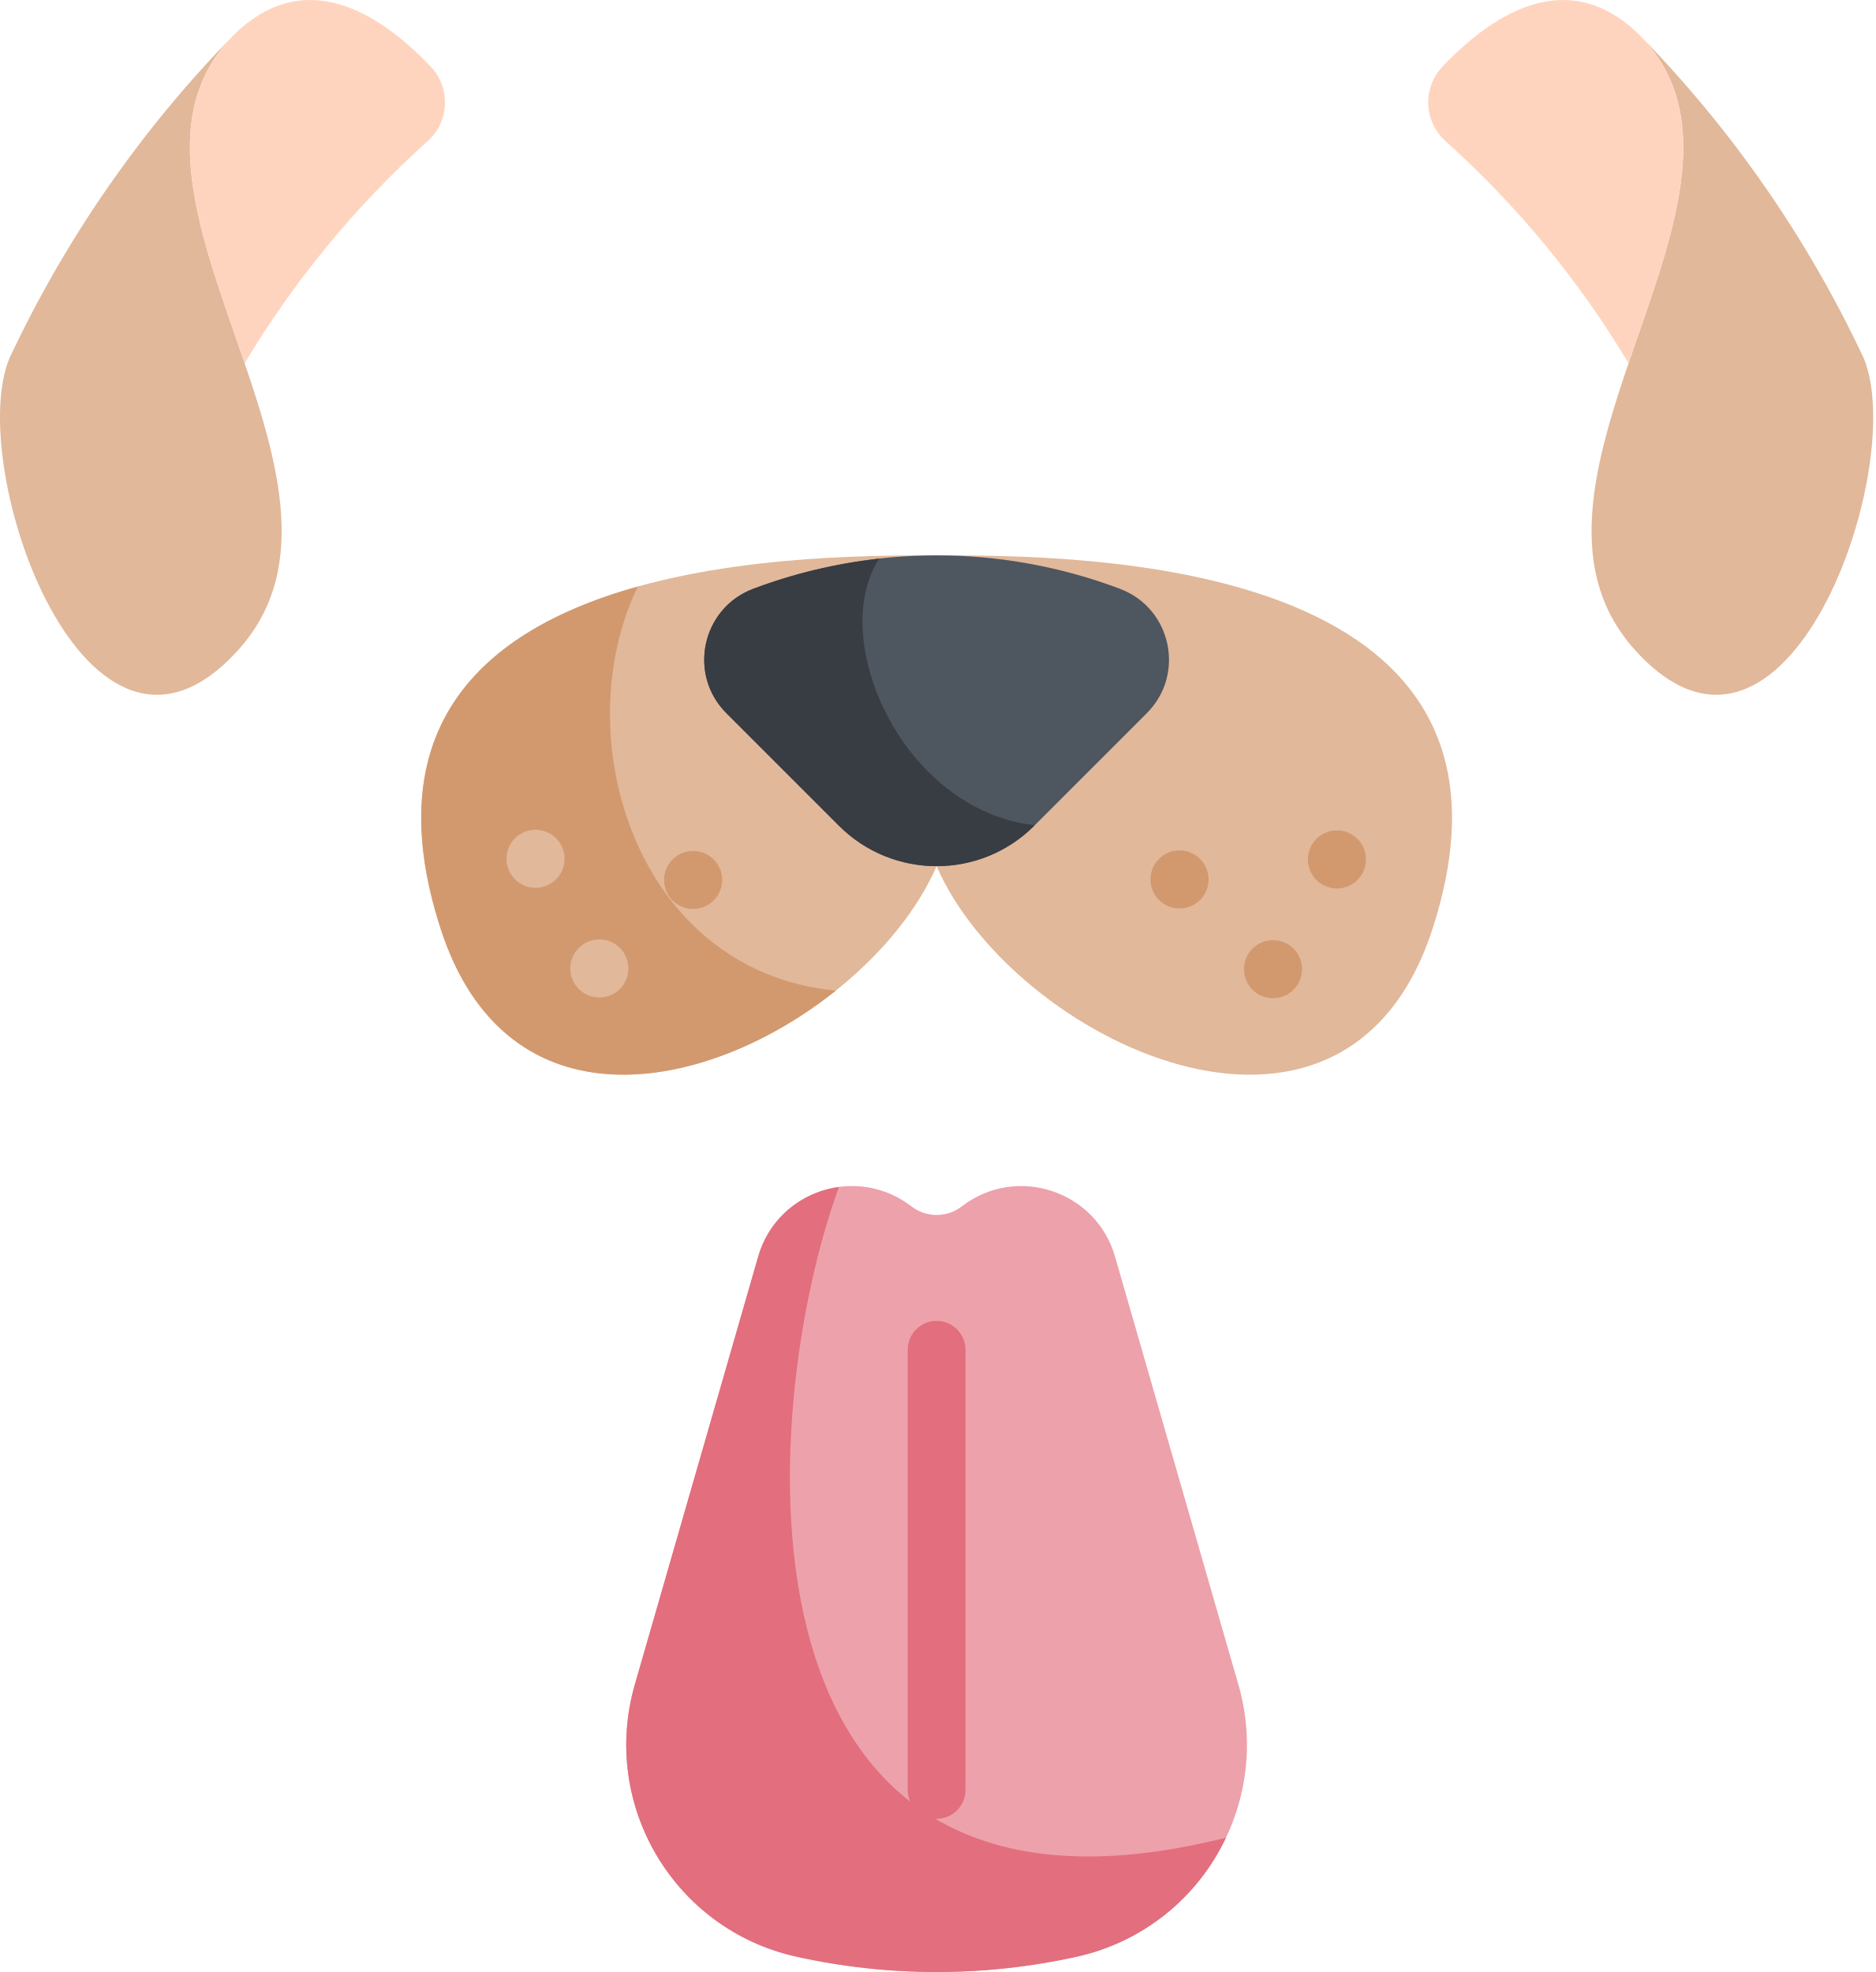
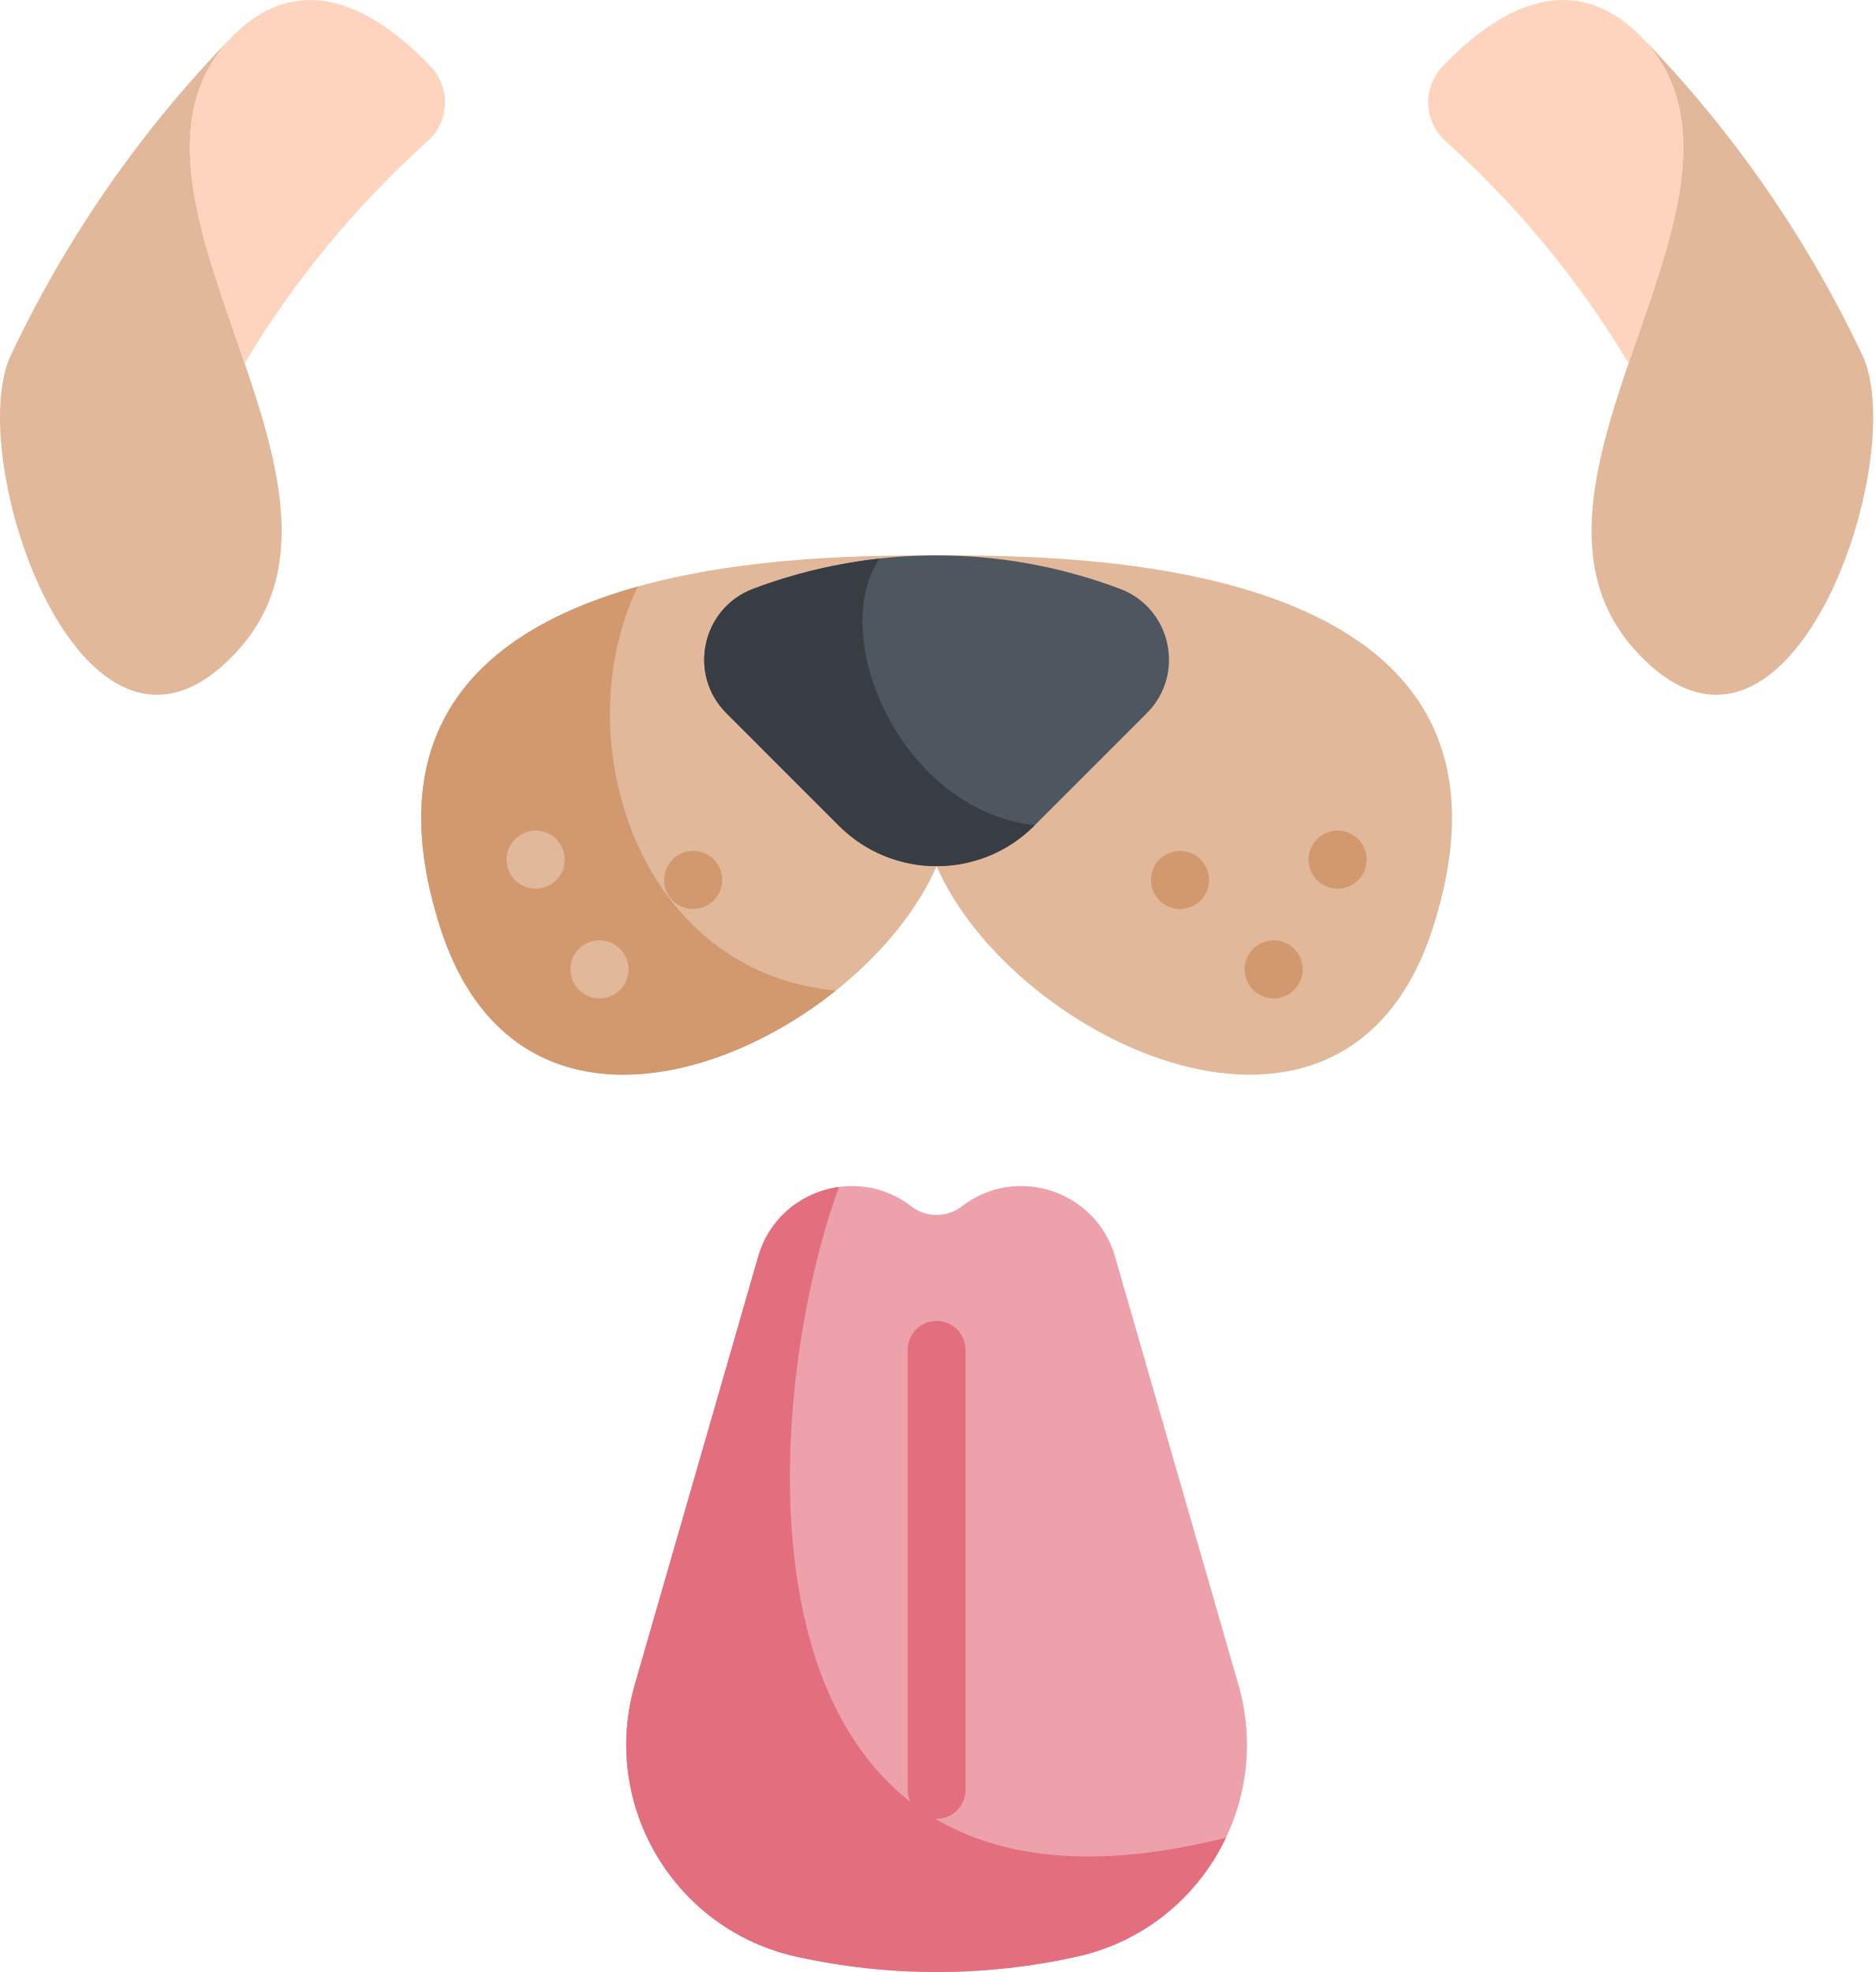
- <svg xmlns="http://www.w3.org/2000/svg" width="97" height="102">
-   <g fill-rule="nonzero" fill="none">
-     <path d="M48.44 44.802c3.869 8.94 21.095 17.39 25.66 3.203 6.204-19.273-18.359-19.279-25.66-19.279-7.303 0-31.866.006-25.663 19.28C27.343 62.19 44.57 53.74 48.44 44.801z" fill="#E1B89A" />
-     <path d="M32.988 30.337c-7.442 2.073-13.703 6.816-10.21 17.668 3.388 10.528 13.747 8.588 20.448 3.234-10.37-.997-13.986-13.17-10.238-20.902z" fill="#D2996F" />
-     <path d="M29.185 44.223a1.502 1.502 0 1 0-2.964.481 1.502 1.502 0 0 0 2.964-.48z" fill="#E1B89A" />
-     <path d="M36.909 44.453a1.5 1.5 0 1 0-2.124 2.124 1.5 1.5 0 1 0 2.124-2.124z" fill="#D2996F" />
-     <path d="M32.486 49.899a1.502 1.502 0 1 0-2.964.48 1.502 1.502 0 0 0 2.964-.48z" fill="#E1B89A" />
-     <g fill="#D2996F">
-       <path d="M69.636 43.034a1.502 1.502 0 1 0-.916 2.86 1.502 1.502 0 0 0 .916-2.86zM62.092 44.453a1.502 1.502 0 1 0-2.124 2.123 1.502 1.502 0 0 0 2.124-2.123zM66.248 48.686a1.502 1.502 0 1 0-.754 2.907 1.502 1.502 0 0 0 .754-2.907z" />
+ <svg xmlns="http://www.w3.org/2000/svg" width="97px" height="102px" viewBox="0 0 97 102" version="1.1">
+   <g id="Page-1" stroke="none" stroke-width="1" fill="none" fill-rule="evenodd">
+     <g id="Desktop-HD-Copy-2" transform="translate(-446, -4318)" fill-rule="nonzero">
+       <g id="dog" transform="translate(446, 4318)">
+         <path d="M48.439,44.802 C52.309,53.742 69.535,62.191 74.101,48.005 C80.304,28.732 55.741,28.726 48.439,28.726 C41.137,28.726 16.574,28.732 22.777,48.005 C27.343,62.191 44.569,53.741 48.439,44.802 Z" id="Path" fill="#E1B89A" />
+         <path d="M32.988,30.337 C25.546,32.41 19.285,37.153 22.777,48.005 C26.166,58.533 36.525,56.593 43.226,51.239 C32.856,50.242 29.24,38.069 32.988,30.337 L32.988,30.337 Z" id="Path" fill="#D2996F" />
+         <path d="M29.185,44.223 C29.052,43.405 28.281,42.848 27.463,42.981 C26.644,43.115 26.088,43.886 26.221,44.704 C26.354,45.523 27.125,46.079 27.943,45.946 C28.762,45.813 29.318,45.042 29.185,44.223 Z" id="Path" fill="#E1B89A" />
+         <path d="M36.909,44.453 C36.322,43.866 35.371,43.866 34.785,44.453 C34.199,45.039 34.199,45.99 34.785,46.577 C35.371,47.163 36.322,47.163 36.909,46.577 C37.495,45.99 37.495,45.039 36.909,44.453 Z" id="Path" fill="#D2996F" />
+         <path d="M32.486,49.899 C32.353,49.08 31.582,48.524 30.764,48.657 C29.944,48.79 29.389,49.561 29.522,50.38 C29.654,51.199 30.426,51.755 31.245,51.622 C32.063,51.489 32.619,50.718 32.486,49.899 L32.486,49.899 Z" id="Path" fill="#E1B89A" />
+         <g id="Group" transform="translate(59.35524, 42.83203)" fill="#D2996F">
+           <path d="M10.281,0.202 C9.491,-0.051 8.646,0.384 8.393,1.174 C8.14,1.964 8.575,2.81 9.365,3.063 C10.154,3.316 10.999,2.881 11.253,2.091 C11.506,1.301 11.071,0.455 10.281,0.202 Z" id="Path" />
+           <path d="M2.736,1.621 C2.15,1.034 1.199,1.034 0.612,1.621 C0.026,2.208 0.026,3.159 0.612,3.745 C1.199,4.331 2.15,4.331 2.736,3.745 C3.322,3.159 3.322,2.208 2.736,1.621 Z" id="Path" />
+           <path d="M6.893,5.854 C6.09,5.645 5.27,6.128 5.062,6.931 C4.854,7.734 5.337,8.553 6.14,8.761 C6.942,8.97 7.762,8.487 7.969,7.684 C8.177,6.881 7.696,6.061 6.893,5.854 Z" id="Path" />
+         </g>
+         <path d="M59.31,36.889 L53.491,42.709 C50.701,45.5 46.177,45.5 43.387,42.709 L37.568,36.889 C35.557,34.878 36.293,31.461 38.954,30.456 C45.067,28.15 51.811,28.15 57.924,30.456 C60.585,31.461 61.321,34.878 59.31,36.889 Z" id="Path" fill="#4E5660" />
+         <path d="M45.467,28.898 C43.256,29.144 41.067,29.659 38.954,30.456 C36.293,31.46 35.557,34.878 37.568,36.889 L43.387,42.709 C46.177,45.5 50.701,45.5 53.491,42.709 L53.513,42.687 C46.65,41.905 42.774,33.042 45.467,28.898 L45.467,28.898 Z" id="Path" fill="#383C43" />
+         <path d="M49.74,62.4 C48.974,62.991 47.904,62.991 47.138,62.4 C44.319,60.226 40.196,61.577 39.211,64.997 L32.83,87.135 C31.036,93.361 34.869,99.81 41.194,101.209 C45.967,102.264 50.911,102.264 55.684,101.209 C62.009,99.81 65.842,93.361 64.047,87.135 L57.667,64.997 C56.682,61.577 52.559,60.226 49.74,62.4 L49.74,62.4 Z" id="Path" fill="#EDA1AB" />
+         <path d="M41.194,101.209 C45.967,102.264 50.912,102.264 55.684,101.209 C59.218,100.427 61.973,98.069 63.403,95.054 C37.141,101.64 39.139,73.002 43.389,61.394 C41.508,61.65 39.8,62.954 39.211,64.998 L32.83,87.135 C31.036,93.361 34.869,99.81 41.194,101.209 L41.194,101.209 Z" id="Path" fill="#E26E7E" />
+         <path d="M48.439,94.076 C47.614,94.076 46.945,93.407 46.945,92.582 L46.945,69.817 C46.945,68.992 47.614,68.323 48.439,68.323 C49.264,68.323 49.933,68.992 49.933,69.817 L49.933,92.582 C49.933,93.407 49.264,94.076 48.439,94.076 Z" id="Path" fill="#E26E7E" />
+         <path d="M12.044,1.854 C4.226,9.863 20.17,24.884 12.336,33.605 C4.503,42.325 -1.818,24.189 0.477,18.559 L0.477,18.555 C3.383,12.342 7.31,6.703 12.044,1.854 Z" id="Path" fill="#E1B89A" />
+         <path d="M12.657,18.801 C10.511,12.505 7.836,6.164 12.044,1.854 C15.627,-1.728 19.45,0.479 22.271,3.437 C23.319,4.537 23.251,6.28 22.121,7.297 C18.426,10.626 15.211,14.499 12.653,18.79" id="Path" fill="#FFD4BE" />
+         <path d="M84.834,1.854 C92.652,9.863 76.708,24.884 84.542,33.605 C92.375,42.325 98.695,24.189 96.401,18.559 L96.401,18.555 C93.496,12.342 89.567,6.703 84.834,1.854 L84.834,1.854 Z" id="Path" fill="#E1B89A" />
+         <path d="M84.221,18.801 C86.367,12.505 89.041,6.164 84.834,1.854 C81.252,-1.728 77.428,0.479 74.607,3.437 C73.558,4.537 73.628,6.28 74.757,7.297 C78.452,10.626 81.666,14.499 84.225,18.79" id="Path" fill="#FFD4BE" />
+       </g>
    </g>
-     <path d="M59.31 36.889l-5.819 5.82a7.144 7.144 0 0 1-10.104 0l-5.82-5.82c-2.01-2.01-1.274-5.428 1.387-6.433a26.866 26.866 0 0 1 18.97 0c2.66 1.005 3.397 4.422 1.386 6.433z" fill="#4E5660" />
-     <path d="M45.467 28.898c-2.211.246-4.4.761-6.513 1.558-2.66 1.004-3.397 4.422-1.386 6.433l5.819 5.82a7.144 7.144 0 0 0 10.104 0l.022-.022c-6.863-.782-10.739-9.645-8.046-13.789z" fill="#383C43" />
-     <path d="M49.74 62.4a2.13 2.13 0 0 1-2.602 0c-2.82-2.174-6.942-.823-7.927 2.597l-6.38 22.138c-1.795 6.226 2.038 12.675 8.363 14.074a33.555 33.555 0 0 0 14.49 0c6.325-1.399 10.158-7.848 8.363-14.074l-6.38-22.138c-.985-3.42-5.108-4.77-7.927-2.597z" fill="#EDA1AB" />
-     <path d="M41.194 101.209a33.555 33.555 0 0 0 14.49 0 11.197 11.197 0 0 0 7.72-6.155c-26.263 6.586-24.265-22.052-20.015-33.66-1.881.256-3.59 1.56-4.178 3.604l-6.38 22.137c-1.795 6.226 2.038 12.675 8.363 14.074z" fill="#E26E7E" />
-     <path d="M48.44 94.076c-.826 0-1.495-.669-1.495-1.494V69.817a1.494 1.494 0 1 1 2.988 0v22.765c0 .825-.669 1.494-1.494 1.494z" fill="#E26E7E" />
-     <path d="M12.044 1.854c-7.818 8.009 8.126 23.03.292 31.75C4.503 42.326-1.818 24.19.476 18.56v-.004a60.788 60.788 0 0 1 11.568-16.7z" fill="#E1B89A" />
-     <path d="M12.657 18.801c-2.146-6.296-4.82-12.637-.613-16.947C15.627-1.728 19.45.48 22.271 3.437a2.691 2.691 0 0 1-.15 3.86 49.9 49.9 0 0 0-9.468 11.493" fill="#FFD4BE" />
-     <path d="M84.834 1.854c7.818 8.009-8.126 23.03-.292 31.75 7.833 8.721 14.153-9.415 11.859-15.045v-.004a60.77 60.77 0 0 0-11.567-16.7z" fill="#E1B89A" />
-     <path d="M84.22 18.801c2.147-6.296 4.821-12.637.614-16.947C81.252-1.728 77.428.48 74.607 3.437a2.692 2.692 0 0 0 .15 3.86 49.88 49.88 0 0 1 9.468 11.493" fill="#FFD4BE" />
  </g>
</svg>
